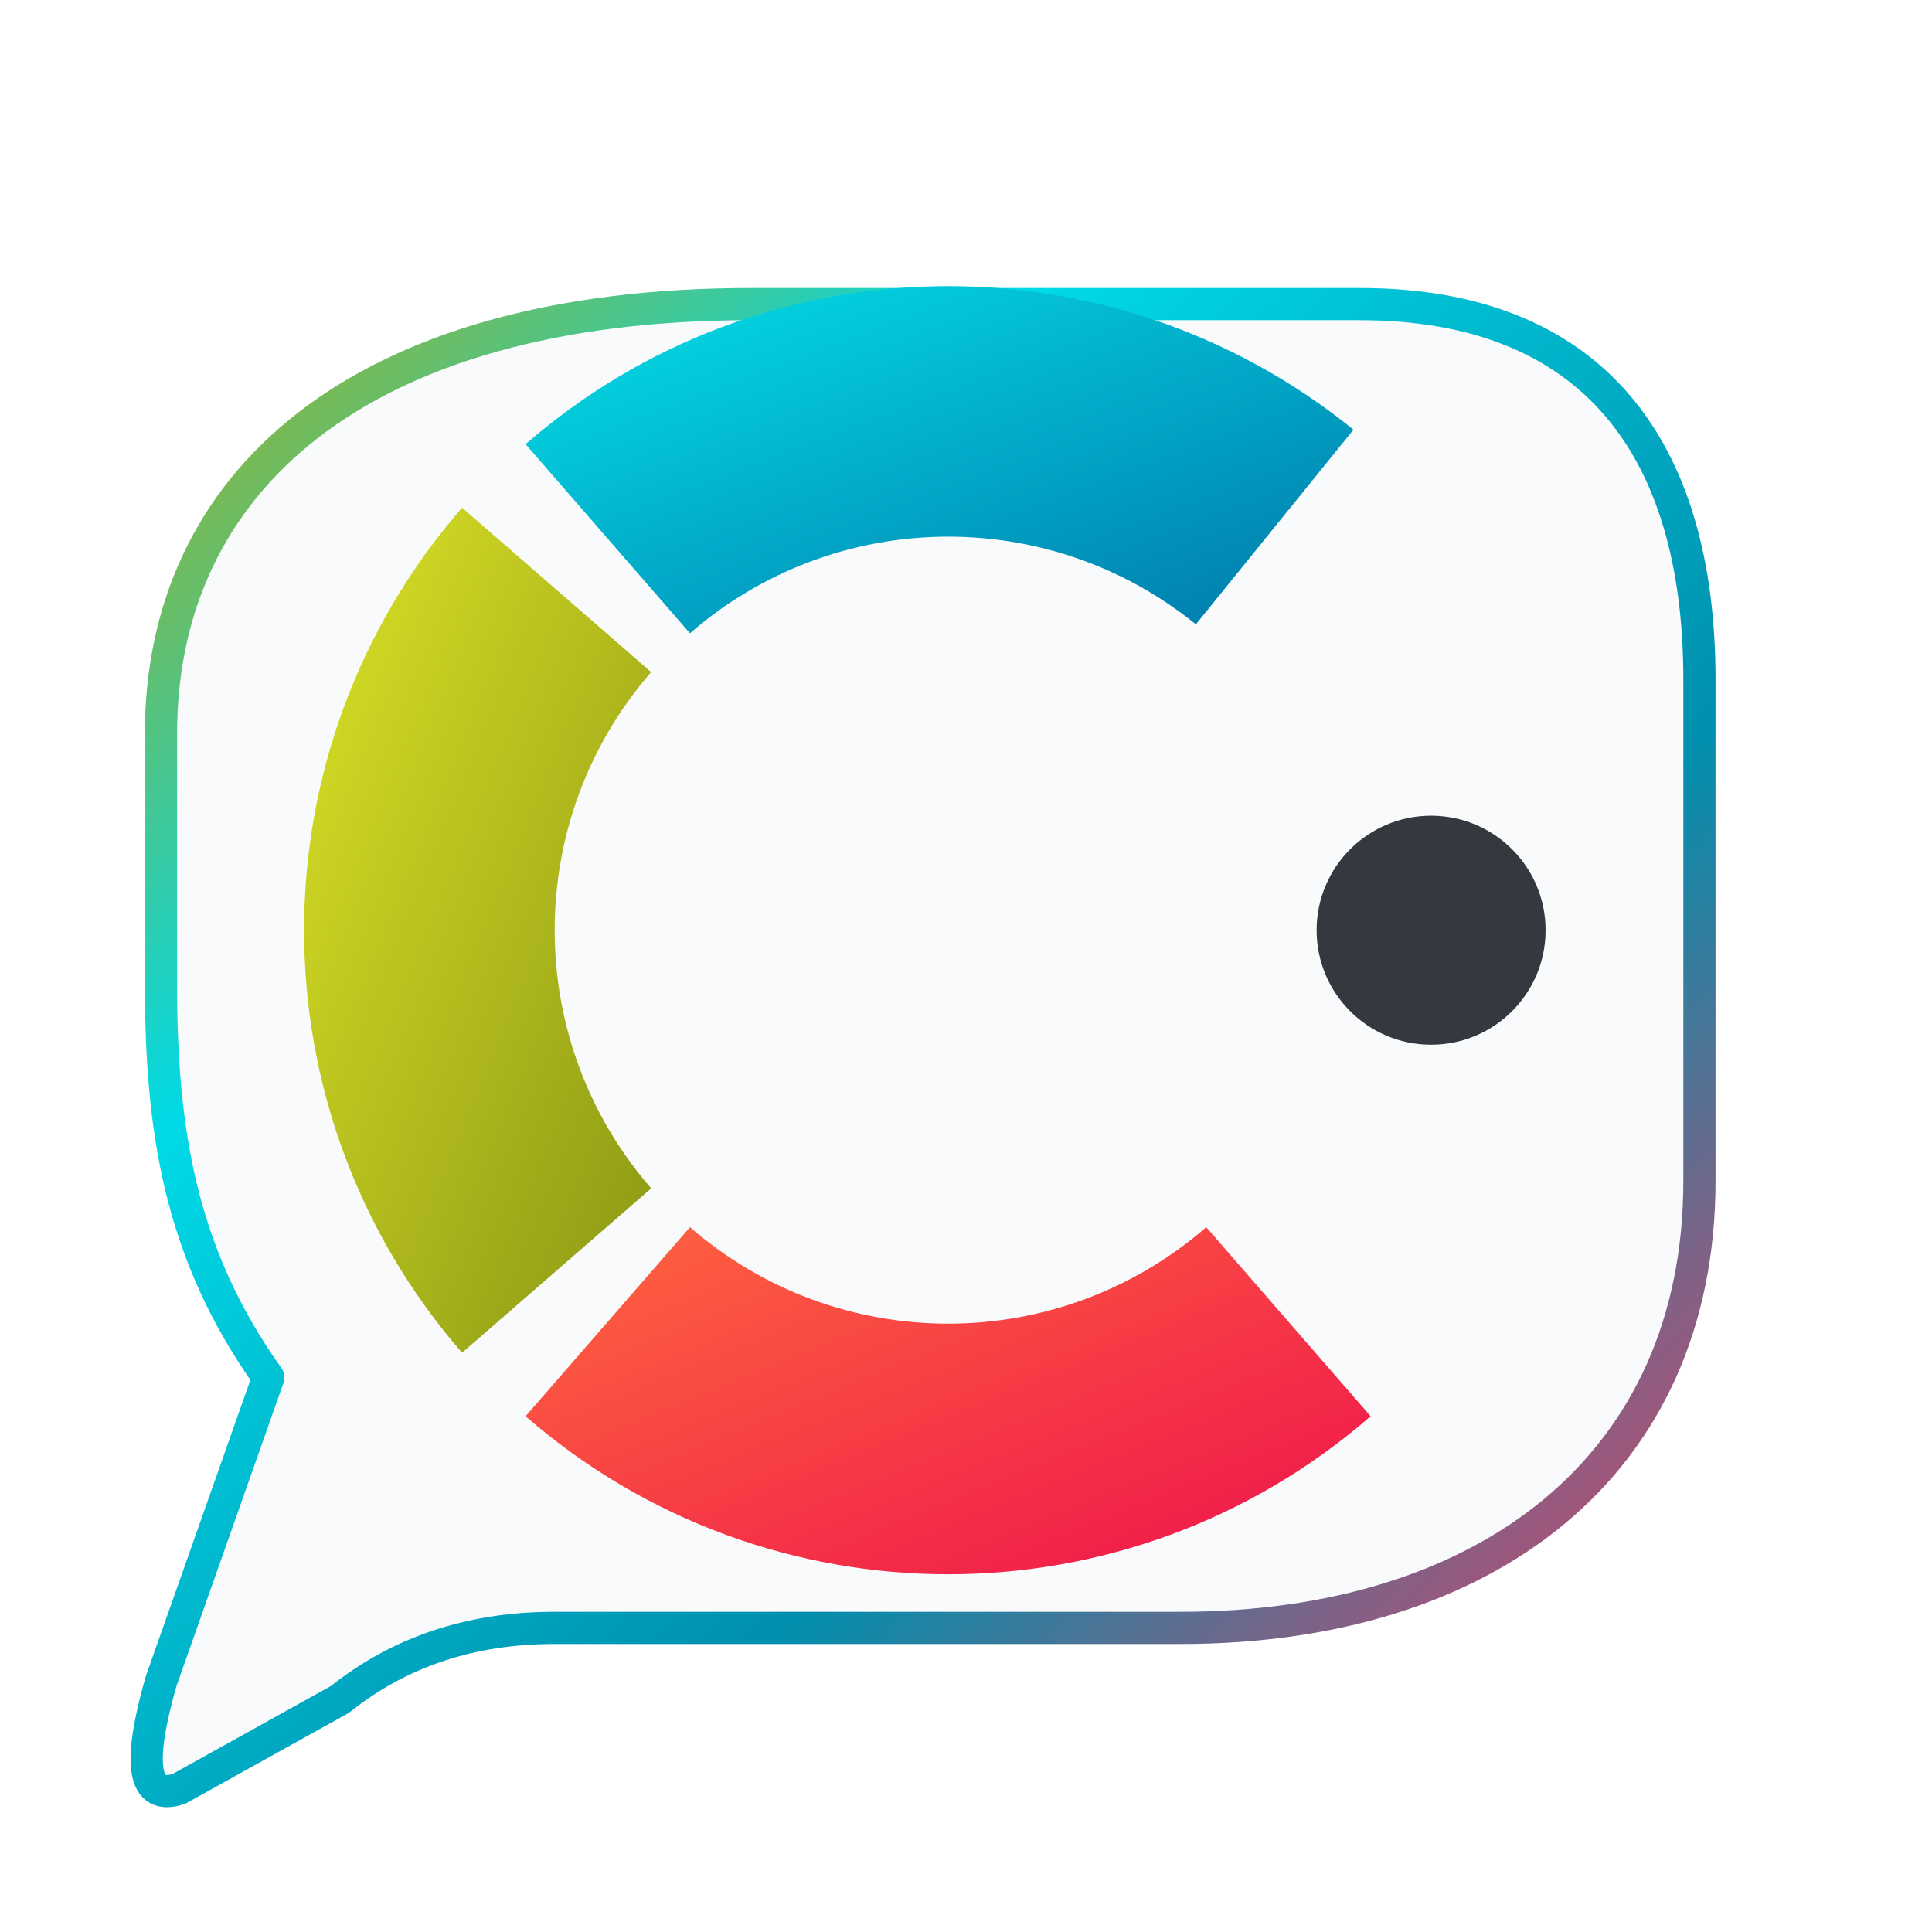
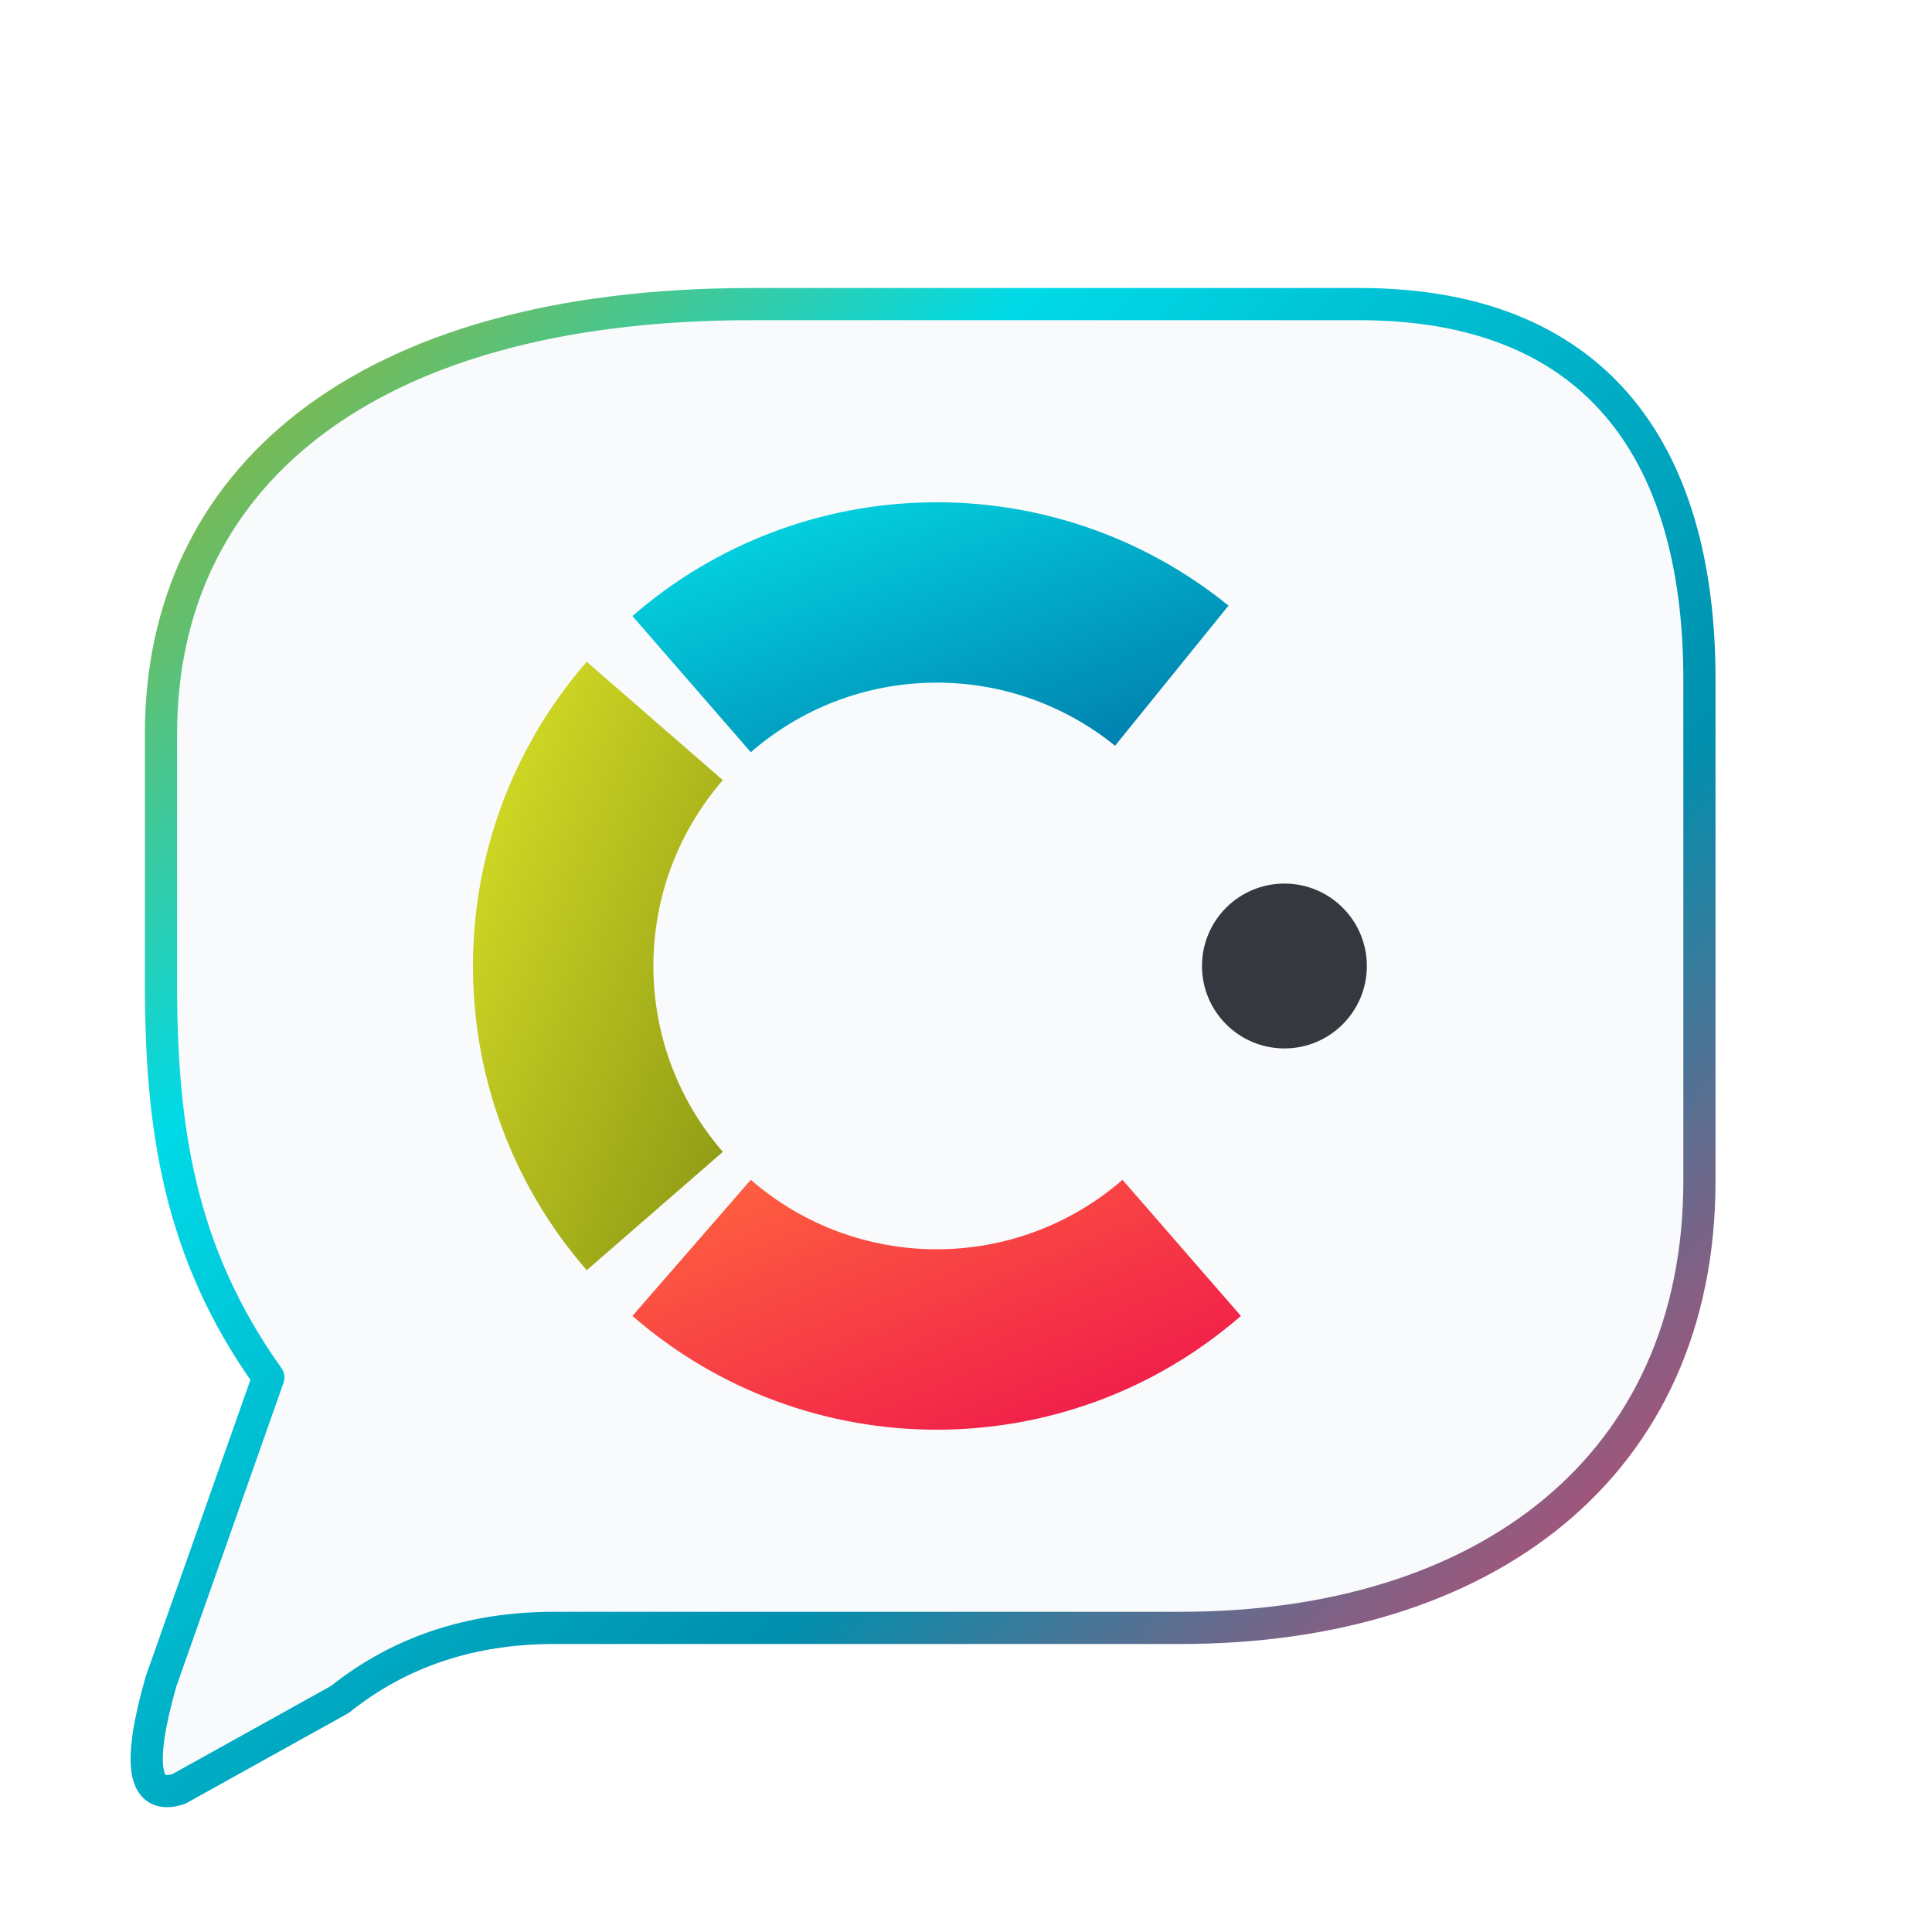
<svg xmlns="http://www.w3.org/2000/svg" viewBox="0 0 108 108">
  <defs>
    <linearGradient id="rim" x1="0" x2="1" y1="0" y2="1">
      <stop stop-color="#A9AC1A" />
      <stop offset=".28" stop-color="#00DAE7" />
      <stop offset=".65" stop-color="#008FAE" />
      <stop offset="1" stop-color="#FF345D" />
    </linearGradient>
    <linearGradient id="glass" x1="0" y1="0" x2="1" y2="1">
      <stop stop-color="#40EFF0" stop-opacity=".26" />
      <stop offset=".55" stop-color="#153B42" stop-opacity=".11" />
      <stop offset="1" stop-color="#FF426A" stop-opacity=".19" />
    </linearGradient>
    <linearGradient id="blue" x1="0" y1="0" x2=".9" y2="1">
      <stop stop-color="#04E1E9" />
      <stop offset="1" stop-color="#007BAC" />
    </linearGradient>
    <linearGradient id="olive" x1="0" y1="0" x2="1" y2="1">
      <stop stop-color="#DCE327" />
      <stop offset="1" stop-color="#8A9614" />
    </linearGradient>
    <linearGradient id="red" x1="0" y1="0" x2="1" y2="1">
      <stop stop-color="#FF663E" />
      <stop offset="1" stop-color="#EE124C" />
    </linearGradient>
  </defs>
  <path d="M 42 17 H 76 C 89 17 95 25 95 38 V 66 C 95 82 83 91 66 91 H 31 Q 24 91 19 95 L 10 100 Q 7 101 9 94 L 15 77 C 10 70 9 63 9 55 V 41 C 9 27 20 17 42 17 Z" fill="#F9FAFB" stroke="url(#rim)" stroke-width="1.8" stroke-linejoin="round" />
-   <path d="M 29.38 24.83 A 36 36 0 0 1 75.66 24.02 L 66.85 34.90 A 22 22 0 0 0 38.57 35.40 Z" fill="url(#blue)" />
-   <path d="M 25.83 75.62 A 36 36 0 0 1 25.83 28.38 L 36.40 37.57 A 22 22 0 0 0 36.40 66.43 Z" fill="url(#olive)" />
-   <path d="M 76.62 79.17 A 36 36 0 0 1 29.38 79.17 L 38.57 68.60 A 22 22 0 0 0 67.43 68.60 Z" fill="url(#red)" />
-   <circle cx="80" cy="52" r="6.4" fill="#35383E" />
+   <g class="c-int" transform="translate(52 54) scale(.72) translate(-52.5 -52)">
+     <path d="M 29.38 24.83 A 36 36 0 0 1 75.66 24.02 L 66.85 34.90 A 22 22 0 0 0 38.57 35.40 Z" fill="url(#blue)" />
+     <path d="M 25.83 75.62 A 36 36 0 0 1 25.83 28.38 L 36.40 37.57 A 22 22 0 0 0 36.40 66.43 Z" fill="url(#olive)" />
+     <path d="M 76.62 79.17 A 36 36 0 0 1 29.38 79.17 L 38.57 68.60 A 22 22 0 0 0 67.43 68.60 Z" fill="url(#red)" />
+     <circle cx="80" cy="52" r="6.4" fill="#35383E" />
+   </g>
</svg>
